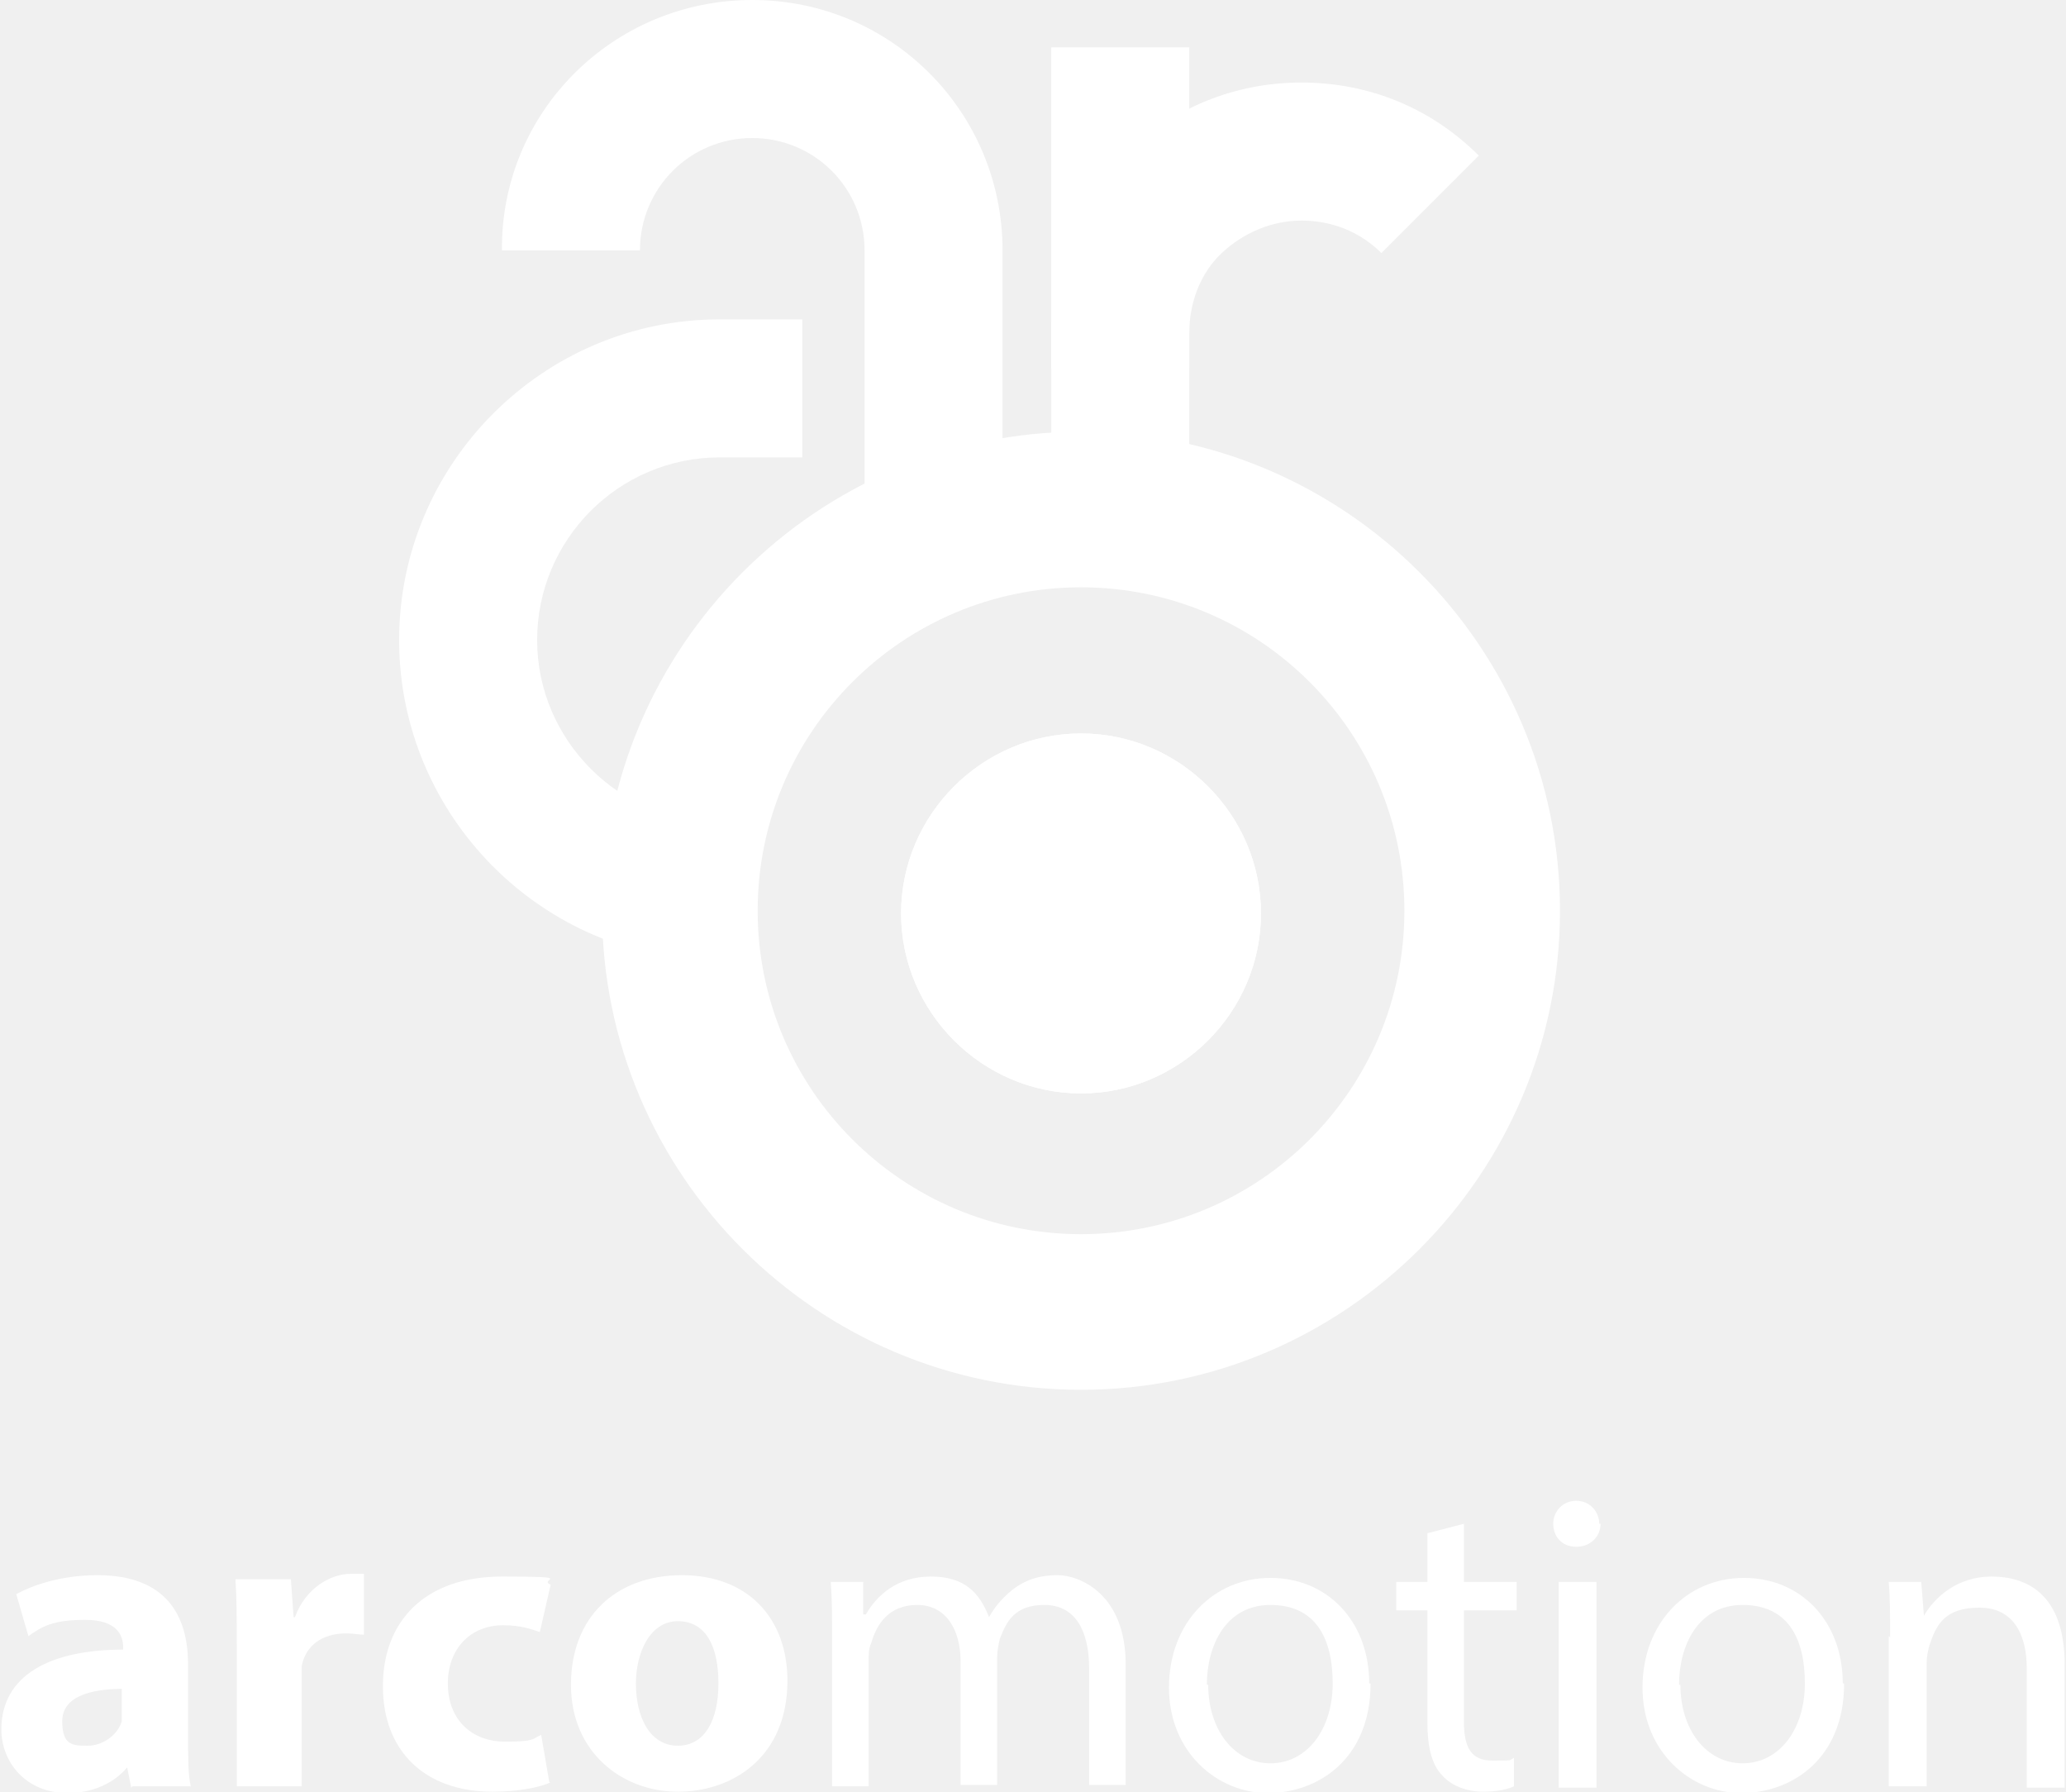
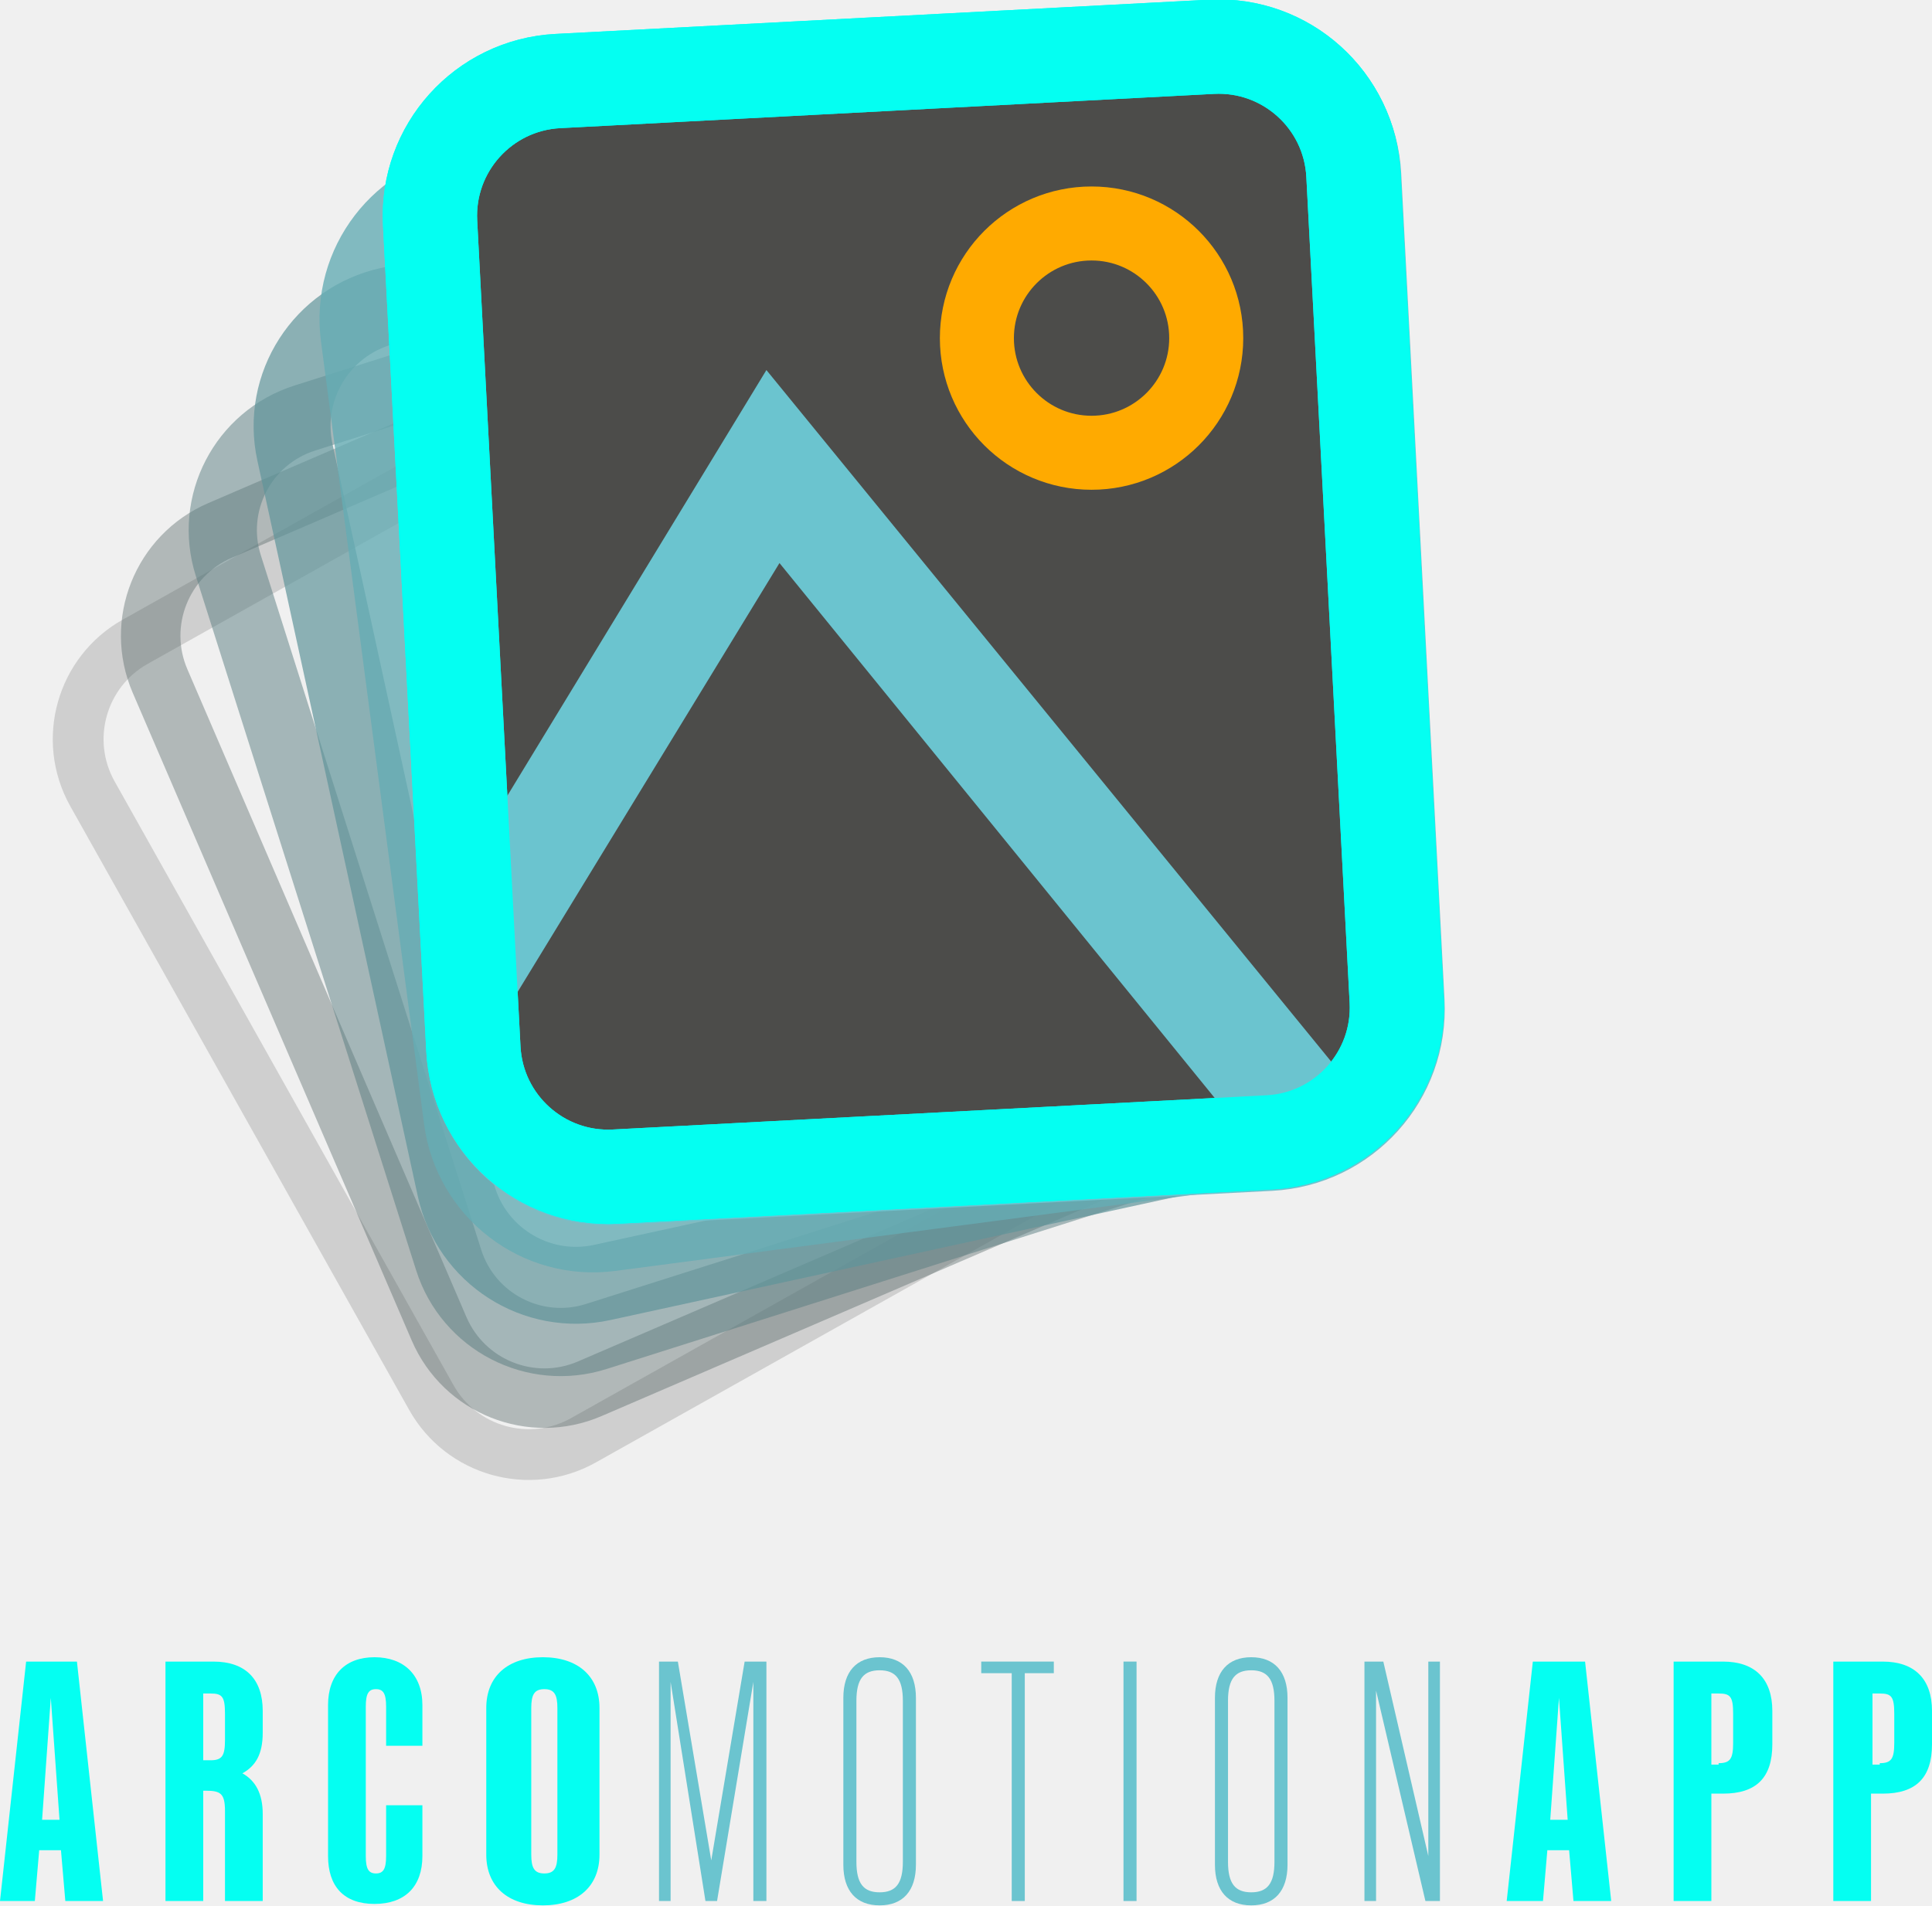
- <svg xmlns="http://www.w3.org/2000/svg" id="Layer_1" version="1.1" viewBox="0 0 152.7 132.4">
+ <svg xmlns="http://www.w3.org/2000/svg" id="Layer_1" version="1.1" viewBox="0 0 133.1 131.3">
  <defs>
    <style>
      .st0 {
-         fill: #fff;
+         stroke: #6bc4cf;
+       }
+ 
+       .st0, .st1, .st2, .st3, .st4, .st5, .st6, .st7, .st8 {
+         stroke-miterlimit: 10;
+       }
+ 
+       .st0, .st1, .st2, .st3, .st4, .st5, .st6, .st8 {
+         fill: none;
+       }
+ 
+       .st0, .st1, .st7 {
+         stroke-width: 6.5px;
+       }
+ 
+       .st9 {
+         fill: #6bc4cf;
+       }
+ 
+       .st1, .st7 {
+         stroke: #04fff2;
+       }
+ 
+       .st2 {
+         stroke: #fa0;
+         stroke-width: 5.1px;
+       }
+ 
+       .st3 {
+         opacity: .4;
+         stroke: #526465;
+         stroke-width: 4.1px;
+       }
+ 
+       .st4 {
+         opacity: .8;
+         stroke: #65acb4;
+         stroke-width: 5.9px;
+       }
+ 
+       .st5 {
+         opacity: .5;
+         stroke: #587c7f;
+         stroke-width: 4.7px;
+       }
+ 
+       .st6 {
+         opacity: .7;
+         stroke: #5f949a;
+         stroke-width: 5.3px;
+       }
+ 
+       .st10 {
+         fill: #04fff2;
+       }
+ 
+       .st7 {
+         fill: #4c4c4a;
+       }
+ 
+       .st8 {
+         opacity: .2;
+         stroke: #4c4c4a;
+         stroke-width: 3.5px;
      }
    </style>
  </defs>
  <g>
-     <path class="st0" d="M9.7,132.1l-.3-1.5h0c-1,1.2-2.6,1.9-4.4,1.9-3.1,0-4.9-2.3-4.9-4.7,0-4,3.6-5.9,9-5.9v-.2c0-.8-.4-2-2.8-2s-3.2.5-4.2,1.2l-.9-3.1c1.1-.6,3.2-1.4,6-1.4,5.1,0,6.7,3,6.7,6.6v5.3c0,1.5,0,2.9.2,3.7h-4.3ZM9.1,124.8c-2.5,0-4.5.6-4.5,2.4s.8,1.8,1.9,1.8,2.2-.8,2.5-1.8c0-.2,0-.5,0-.8v-1.7h0Z" />
-     <path class="st0" d="M17.5,121.8c0-2.3,0-3.7-.1-5.1h4.1l.2,2.8h.1c.8-2.2,2.7-3.2,4.1-3.2s.7,0,1,0v4.5c-.3,0-.8-.1-1.3-.1-1.8,0-3,.9-3.3,2.4,0,.3,0,.7,0,1.1v7.8h-4.8v-10.3h0Z" />
-     <path class="st0" d="M40.7,131.7c-.8.4-2.5.7-4.3.7-5,0-8.1-3-8.1-7.8s3.1-8.1,8.8-8.1,2.6.2,3.6.6l-.8,3.5c-.6-.2-1.4-.5-2.7-.5-2.5,0-4.1,1.8-4.1,4.3,0,2.8,1.9,4.3,4.2,4.3s2-.2,2.7-.5l.6,3.5h0Z" />
-     <path class="st0" d="M58.2,124.2c0,5.6-4,8.2-8.1,8.2s-7.9-2.9-7.9-7.9,3.3-8.1,8.2-8.1,7.8,3.2,7.8,7.8h0ZM47,124.4c0,2.6,1.1,4.6,3.1,4.6s3-1.9,3-4.6-.9-4.6-3-4.6-3.1,2.4-3.1,4.6Z" />
-     <path class="st0" d="M61.5,121c0-1.6,0-2.9-.1-4.1h2.4v2.4h.2c.8-1.4,2.3-2.8,4.8-2.8s3.6,1.2,4.3,3h0c.5-.9,1.1-1.5,1.7-2,.9-.7,1.9-1.1,3.4-1.1s5,1.3,5,6.6v8.9h-2.7v-8.6c0-2.9-1.1-4.7-3.3-4.7s-2.8,1.2-3.3,2.5c-.1.4-.2.9-.2,1.4v9.4h-2.7v-9.1c0-2.4-1.1-4.2-3.2-4.2s-3,1.4-3.4,2.8c-.2.4-.2.9-.2,1.4v9.2h-2.7v-11.1h0Z" />
-     <path class="st0" d="M101.3,124.4c0,5.6-3.9,8.1-7.6,8.1s-7.3-3-7.3-7.8,3.3-8.1,7.5-8.1,7.3,3.2,7.3,7.8ZM89.3,124.5c0,3.3,1.9,5.8,4.6,5.8s4.6-2.5,4.6-5.9-1.3-5.8-4.6-5.8-4.7,3-4.7,5.9Z" />
-     <path class="st0" d="M108.2,112.5v4.4h3.9v2.1h-3.9v8.2c0,1.9.5,2.9,2.1,2.9s1.2,0,1.6-.2v2.1c-.4.2-1.2.4-2.3.4s-2.3-.4-3-1.2c-.8-.8-1.1-2.2-1.1-3.9v-8.3h-2.3v-2.1h2.3v-3.6l2.7-.7h0Z" />
-     <path class="st0" d="M118.3,112.6c0,.9-.7,1.7-1.8,1.7s-1.7-.8-1.7-1.7.7-1.7,1.7-1.7,1.7.8,1.7,1.7h0ZM115.2,132.1v-15.2h2.8v15.2h-2.8Z" />
-     <path class="st0" d="M136.3,124.4c0,5.6-3.9,8.1-7.6,8.1s-7.3-3-7.3-7.8,3.3-8.1,7.5-8.1,7.3,3.2,7.3,7.8ZM124.2,124.5c0,3.3,1.9,5.8,4.6,5.8s4.6-2.5,4.6-5.9-1.3-5.8-4.6-5.8-4.7,3-4.7,5.9Z" />
-     <path class="st0" d="M139.7,121c0-1.6,0-2.9-.1-4.1h2.4l.2,2.5h0c.8-1.4,2.5-2.9,5-2.9s5.4,1.2,5.4,6.5v9.1h-2.8v-8.8c0-2.4-.9-4.5-3.5-4.5s-3.2,1.3-3.7,2.8c-.1.4-.2.8-.2,1.3v9.1h-2.8v-11.1h0Z" />
+     <path class="st10" d="M1.8,114.5h3.5l1.8,16.5h-2.6l-.3-3.5h-1.5l-.3,3.5H0l1.8-16.5ZM4.1,125.4l-.6-8.4h0l-.6,8.4h1.2Z" />
+     <path class="st10" d="M11.4,114.5h3.3c2.2,0,3.4,1.2,3.4,3.4v1.5c0,1.5-.5,2.3-1.4,2.8h0c.9.5,1.4,1.4,1.4,2.8v6h-2.6v-6.2c0-1.2-.3-1.4-1.3-1.4h-.2v7.6h-2.6v-16.5ZM14.5,121.3c.8,0,1-.3,1-1.4v-1.8c0-1.2-.2-1.4-1-1.4h-.5v4.6h.5Z" />
+     <path class="st10" d="M22.6,127.9v-10.4c0-2.1,1.2-3.3,3.2-3.3s3.3,1.2,3.3,3.3v2.8h-2.5v-2.7c0-.9-.2-1.2-.7-1.2s-.7.3-.7,1.2v10.3c0,.9.2,1.2.7,1.2s.7-.3.7-1.2v-3.5h2.5v3.5c0,2.1-1.2,3.3-3.3,3.3s-3.2-1.2-3.2-3.3Z" />
+     <path class="st10" d="M33.5,127.8v-10.1c0-2.2,1.5-3.5,3.9-3.5s3.9,1.3,3.9,3.5v10.1c0,2.2-1.5,3.5-3.9,3.5s-3.9-1.3-3.9-3.5ZM38.4,127.8v-10.1c0-.9-.2-1.3-.9-1.3s-.9.4-.9,1.3v10.1c0,.9.2,1.3.9,1.3s.9-.4.9-1.3Z" />
+     <path class="st9" d="M45.2,114.5h1.5l2.3,13.7h0l2.3-13.7h1.5v16.5h-.9v-15.1h0l-2.5,15.1h-.8l-2.4-15.1h0v15.1h-.8v-16.5Z" />
+     <path class="st9" d="M58.1,128.5v-11.5c0-1.8.9-2.8,2.5-2.8s2.5,1,2.5,2.8v11.5c0,1.8-.9,2.8-2.5,2.8s-2.5-1-2.5-2.8ZM62.2,128.3v-11.1c0-1.5-.5-2.1-1.6-2.1s-1.6.6-1.6,2.1v11.1c0,1.5.5,2.1,1.6,2.1s1.6-.6,1.6-2.1Z" />
+     <path class="st9" d="M69.6,115.3h-2v-.8h5v.8h-2v15.7h-.9v-15.7Z" />
+     <path class="st9" d="M77.4,114.5h.9v16.5h-.9v-16.5Z" />
+     <path class="st9" d="M83.7,128.5v-11.5c0-1.8.9-2.8,2.5-2.8s2.5,1,2.5,2.8v11.5c0,1.8-.9,2.8-2.5,2.8s-2.5-1-2.5-2.8ZM87.8,128.3v-11.1c0-1.5-.5-2.1-1.6-2.1s-1.6.6-1.6,2.1v11.1c0,1.5.5,2.1,1.6,2.1s1.6-.6,1.6-2.1Z" />
+     <path class="st9" d="M94.1,114.5h1.2l3.1,13.4h0v-13.4h.8v16.5h-1l-3.4-14.5h0v14.5h-.8v-16.5Z" />
+     <path class="st10" d="M105.7,114.5h3.5l1.8,16.5h-2.6l-.3-3.5h-1.5l-.3,3.5h-2.5l1.8-16.5ZM108,125.4l-.6-8.4h0l-.6,8.4h1.2Z" />
+     <path class="st10" d="M115.4,114.5h3.3c2.2,0,3.4,1.2,3.4,3.4v2.3c0,2.3-1.1,3.4-3.4,3.4h-.8v7.4h-2.6v-16.5ZM118.4,121.5c.8,0,1-.3,1-1.4v-2c0-1.2-.2-1.4-1-1.4h-.5v4.9h.5Z" />
+     <path class="st10" d="M126.4,114.5h3.3c2.2,0,3.4,1.2,3.4,3.4v2.3c0,2.3-1.1,3.4-3.4,3.4h-.8v7.4h-2.6v-16.5ZM129.5,121.5c.8,0,1-.3,1-1.4v-2c0-1.2-.2-1.4-1-1.4h-.5v4.9h.5Z" />
  </g>
-   <path class="st0" d="M53.2,71c-13.1,0-23.7-10.7-23.7-23.7s10.6-23.7,23.7-23.7h6.1v10.2h-6.1c-7.5,0-13.5,6.1-13.5,13.5s6.1,13.5,13.5,13.5v10.2h0Z" />
-   <path class="st0" d="M74.1,38.3h-10.2v-19.8c0-4.6-3.7-8.3-8.3-8.3s-8.3,3.7-8.3,8.3h-10.2C37,8.3,45.3,0,55.6,0s18.5,8.3,18.5,18.5c0,0,0,19.8,0,19.8Z" />
-   <path class="st0" d="M87.9,40.7h-10.2v-16.1c0-4.9,1.9-9.6,5.4-13.1,3.5-3.5,8.1-5.4,13.1-5.4s9.6,1.9,13.1,5.4l-7.2,7.2c-1.6-1.6-3.7-2.4-5.9-2.4s-4.3.9-5.9,2.4-2.4,3.7-2.4,5.9c0,0,0,16.1,0,16.1Z" />
-   <rect class="st0" x="77.7" y="3.5" width="10.2" height="23.7" />
  <g>
-     <path class="st0" d="M79.9,80.8c-7.3,0-13.3-6-13.3-13.3s6-13.3,13.3-13.3,13.3,6,13.3,13.3-6,13.3-13.3,13.3Z" />
-     <path class="st0" d="M79.9,31.9c-19.5,0-35.4,15.9-35.4,35.4s15.9,35.4,35.4,35.4,35.4-15.9,35.4-35.4-15.9-35.4-35.4-35.4ZM79.9,91.2c-13.2,0-23.9-10.7-23.9-23.9s10.7-23.9,23.9-23.9,23.9,10.7,23.9,23.9-10.7,23.9-23.9,23.9Z" />
-     <path class="st0" d="M79.9,54.2c-7.3,0-13.3,6-13.3,13.3s6,13.3,13.3,13.3,13.3-6,13.3-13.3-6-13.3-13.3-13.3Z" />
+     <g>
+       <rect class="st8" x="14.6" y="31" width="53.1" height="63.1" rx="7.7" ry="7.7" transform="translate(-25.3 28.1) rotate(-29.3)" />
+       <rect class="st3" x="18.4" y="26.3" width="54.2" height="64.4" rx="7.9" ry="7.9" transform="translate(-19.4 22.8) rotate(-23.3)" />
+       <rect class="st5" x="22" y="21.2" width="55.9" height="66.4" rx="8.1" ry="8.1" transform="translate(-14.1 17.7) rotate(-17.6)" />
+       <rect class="st6" x="25.2" y="15.9" width="58.1" height="68.9" rx="8.5" ry="8.5" transform="translate(-9.5 12.7) rotate(-12.3)" />
+       <rect class="st4" x="28.3" y="10.2" width="60.7" height="72" rx="8.8" ry="8.8" transform="translate(-5.5 8) rotate(-7.5)" />
+       <rect class="st0" x="31.1" y="4.4" width="63.7" height="75.6" rx="9.3" ry="9.3" transform="translate(-2.1 3.4) rotate(-3)" />
+     </g>
+     <rect class="st7" x="31.1" y="4.4" width="63.7" height="75.6" rx="9.3" ry="9.3" transform="translate(128 81) rotate(177)" />
+     <path class="st9" d="M89.4,80.4c-1.1,0-2.2-.5-3-1.4l-32.7-40.2-18.8,30.8-5.1-6.3,23-37.8,39.6,48.5c1.3,1.6,1.1,4-.5,5.4-.7.6-1.6.9-2.4.9Z" />
+     <circle class="st2" cx="75.2" cy="23.3" r="7.9" />
  </g>
+   <rect class="st1" x="31.1" y="4.4" width="63.7" height="75.6" rx="9.3" ry="9.3" transform="translate(128 81) rotate(177)" />
</svg>
